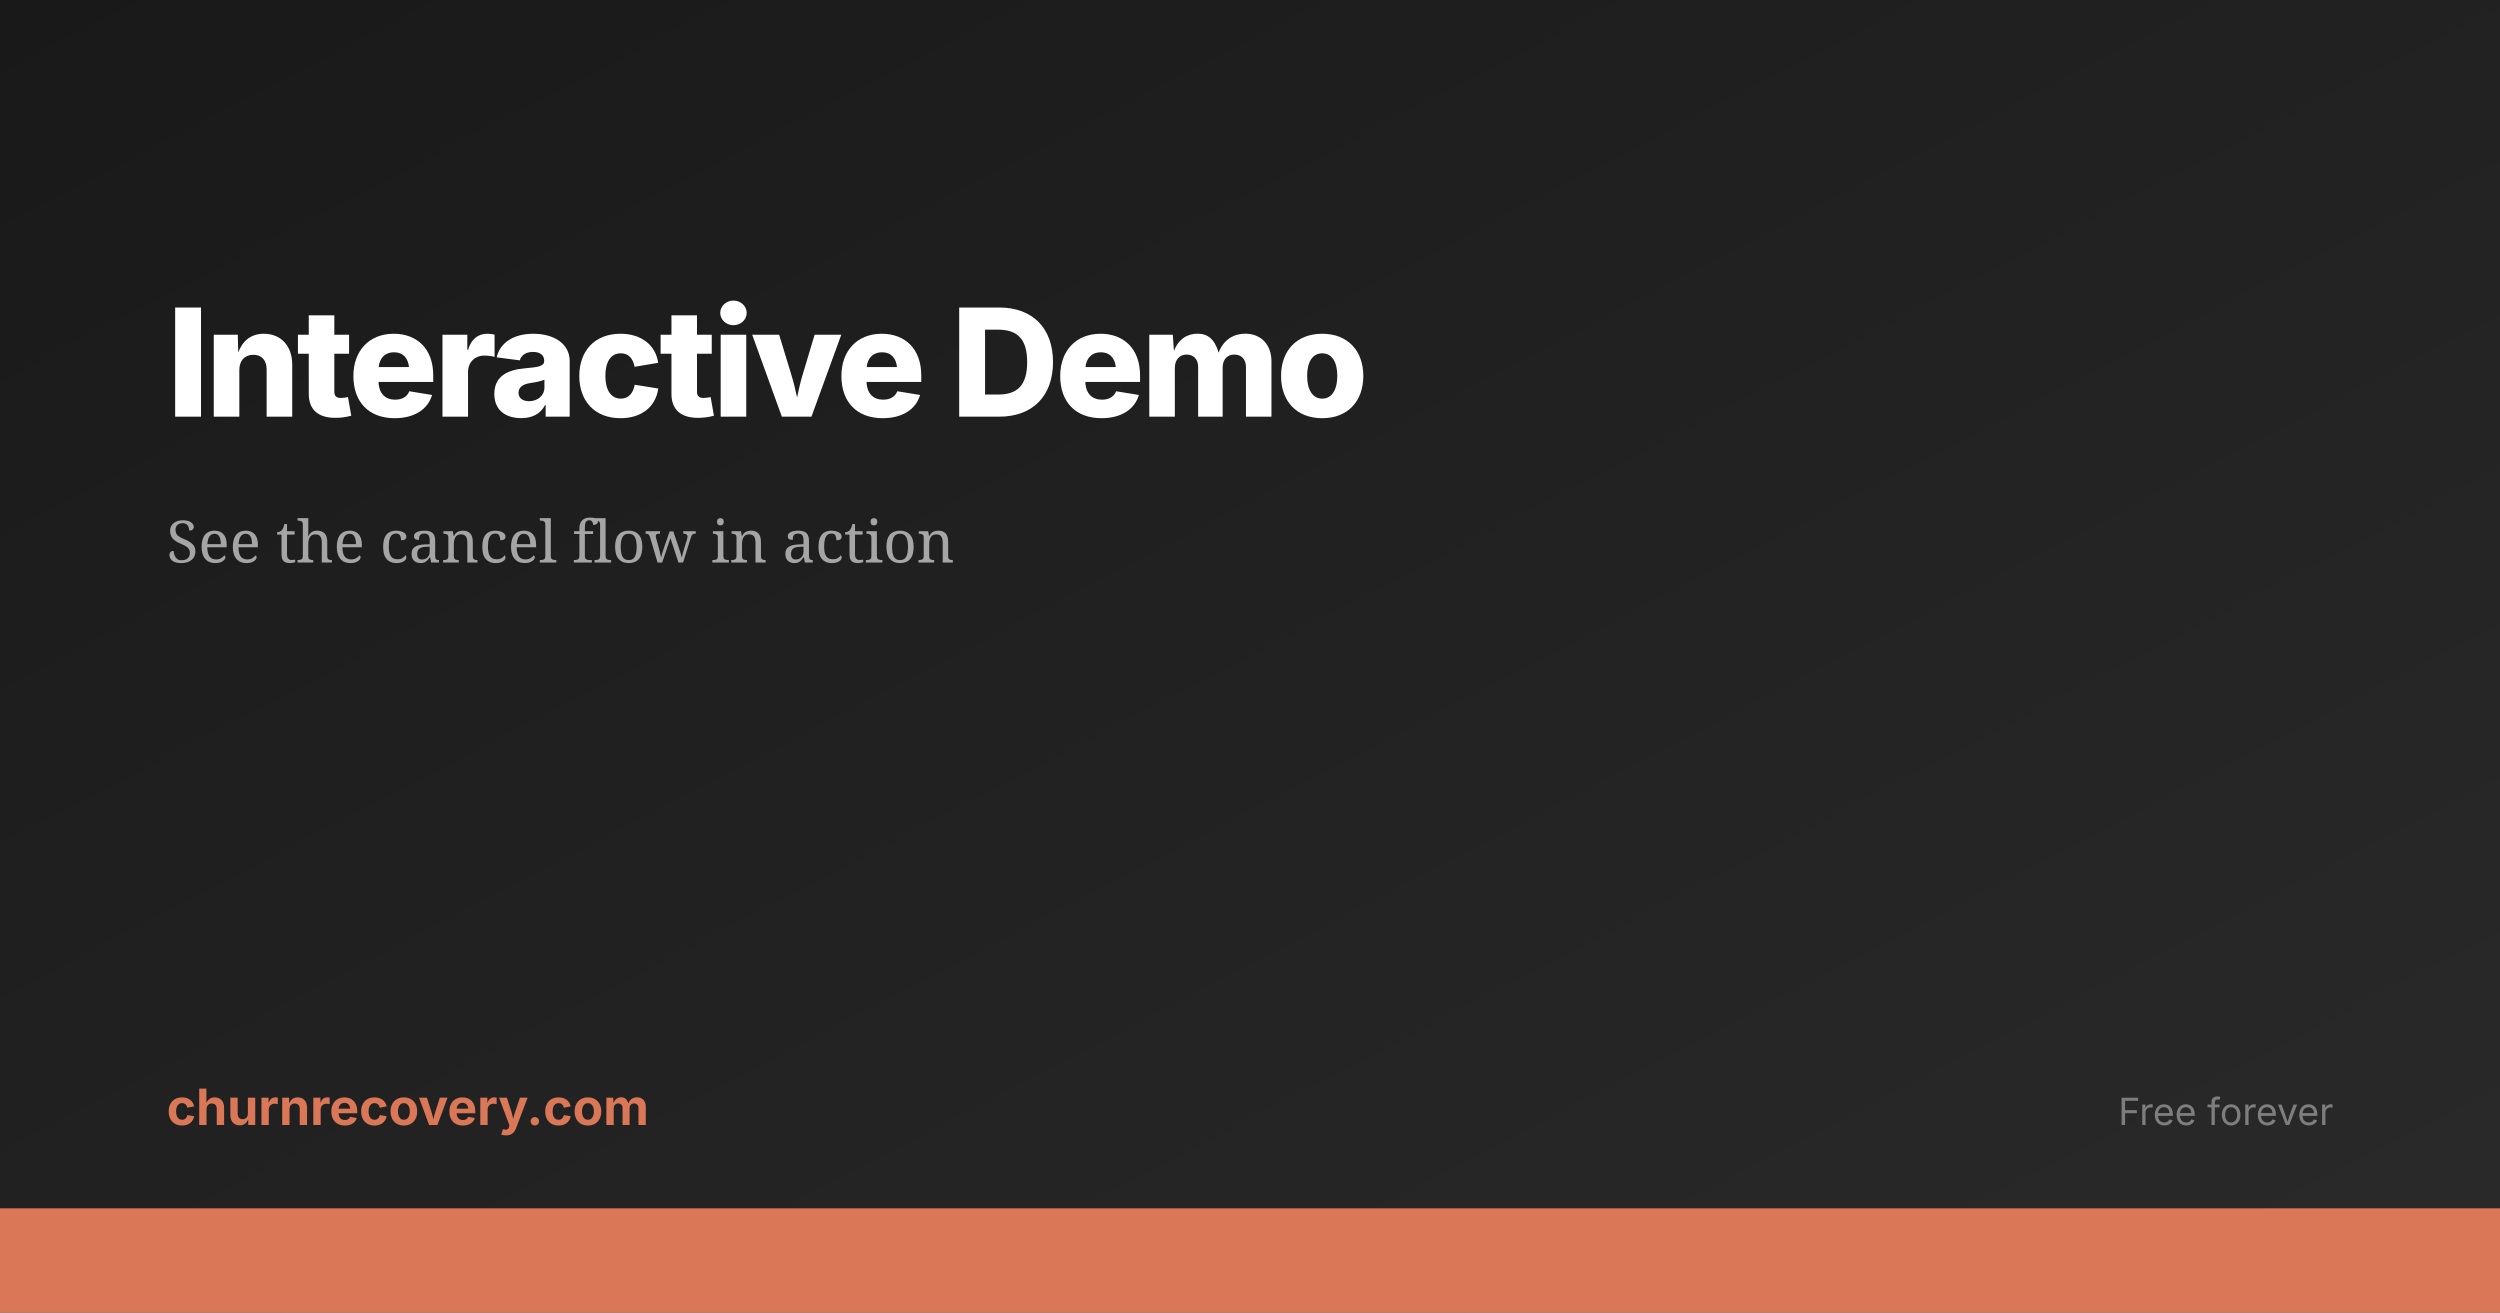
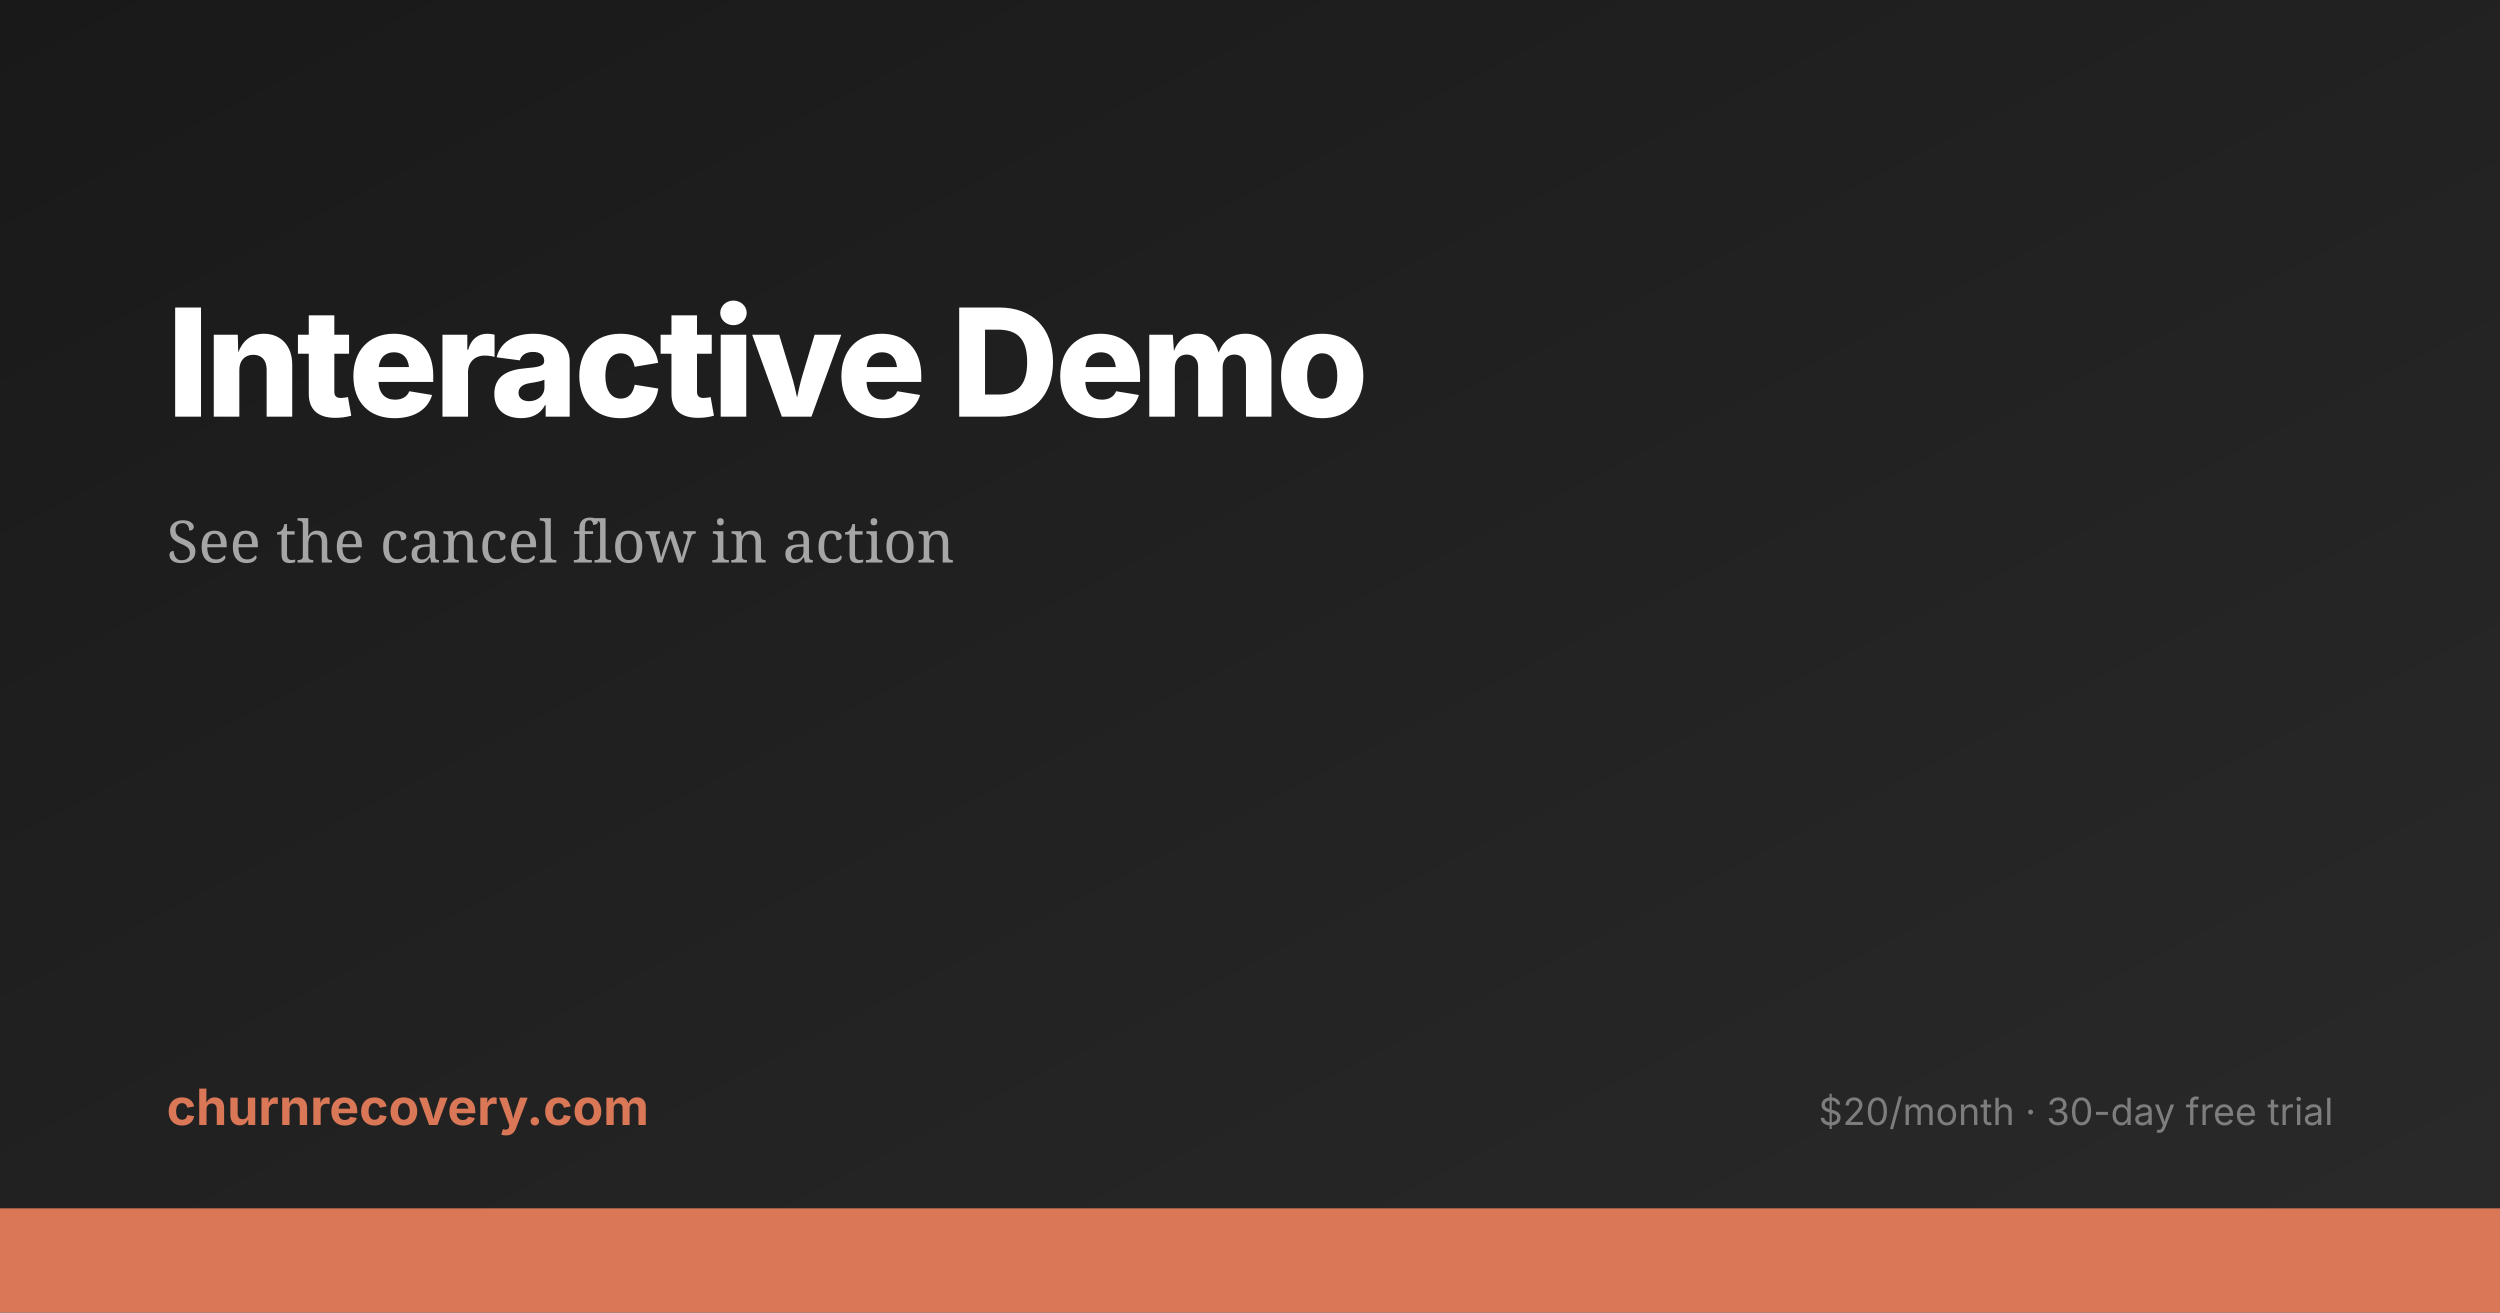
<svg xmlns="http://www.w3.org/2000/svg" width="1200" height="630">
  <defs>
    <linearGradient id="bg" x1="0%" y1="0%" x2="100%" y2="100%">
      <stop offset="0%" style="stop-color:#191919;stop-opacity:1" />
      <stop offset="100%" style="stop-color:#2A2A2A;stop-opacity:1" />
    </linearGradient>
  </defs>
  <rect width="1200" height="630" fill="url(#bg)" />
  <rect x="0" y="580" width="1200" height="50" fill="#D97757" />
  <text x="80" y="200" font-family="system-ui, -apple-system, sans-serif" font-size="72" font-weight="800" fill="#FFFFFF" letter-spacing="-2">Interactive Demo</text>
  <text x="80" y="270" font-family="Georgia, serif" font-size="28" fill="rgba(255,255,255,0.6)">See the cancel flow in action</text>
  <text x="80" y="540" font-family="system-ui, -apple-system, sans-serif" font-size="24" font-weight="700" fill="#D97757">churnrecovery.com</text>
-   <text x="1120" y="540" font-family="system-ui, -apple-system, sans-serif" font-size="18" fill="rgba(255,255,255,0.4)" text-anchor="end">Free forever</text>
+   <text x="1120" y="540" font-family="system-ui, -apple-system, sans-serif" font-size="18" fill="rgba(255,255,255,0.4)" text-anchor="end">$20/month · 30-day free trial</text>
</svg>
